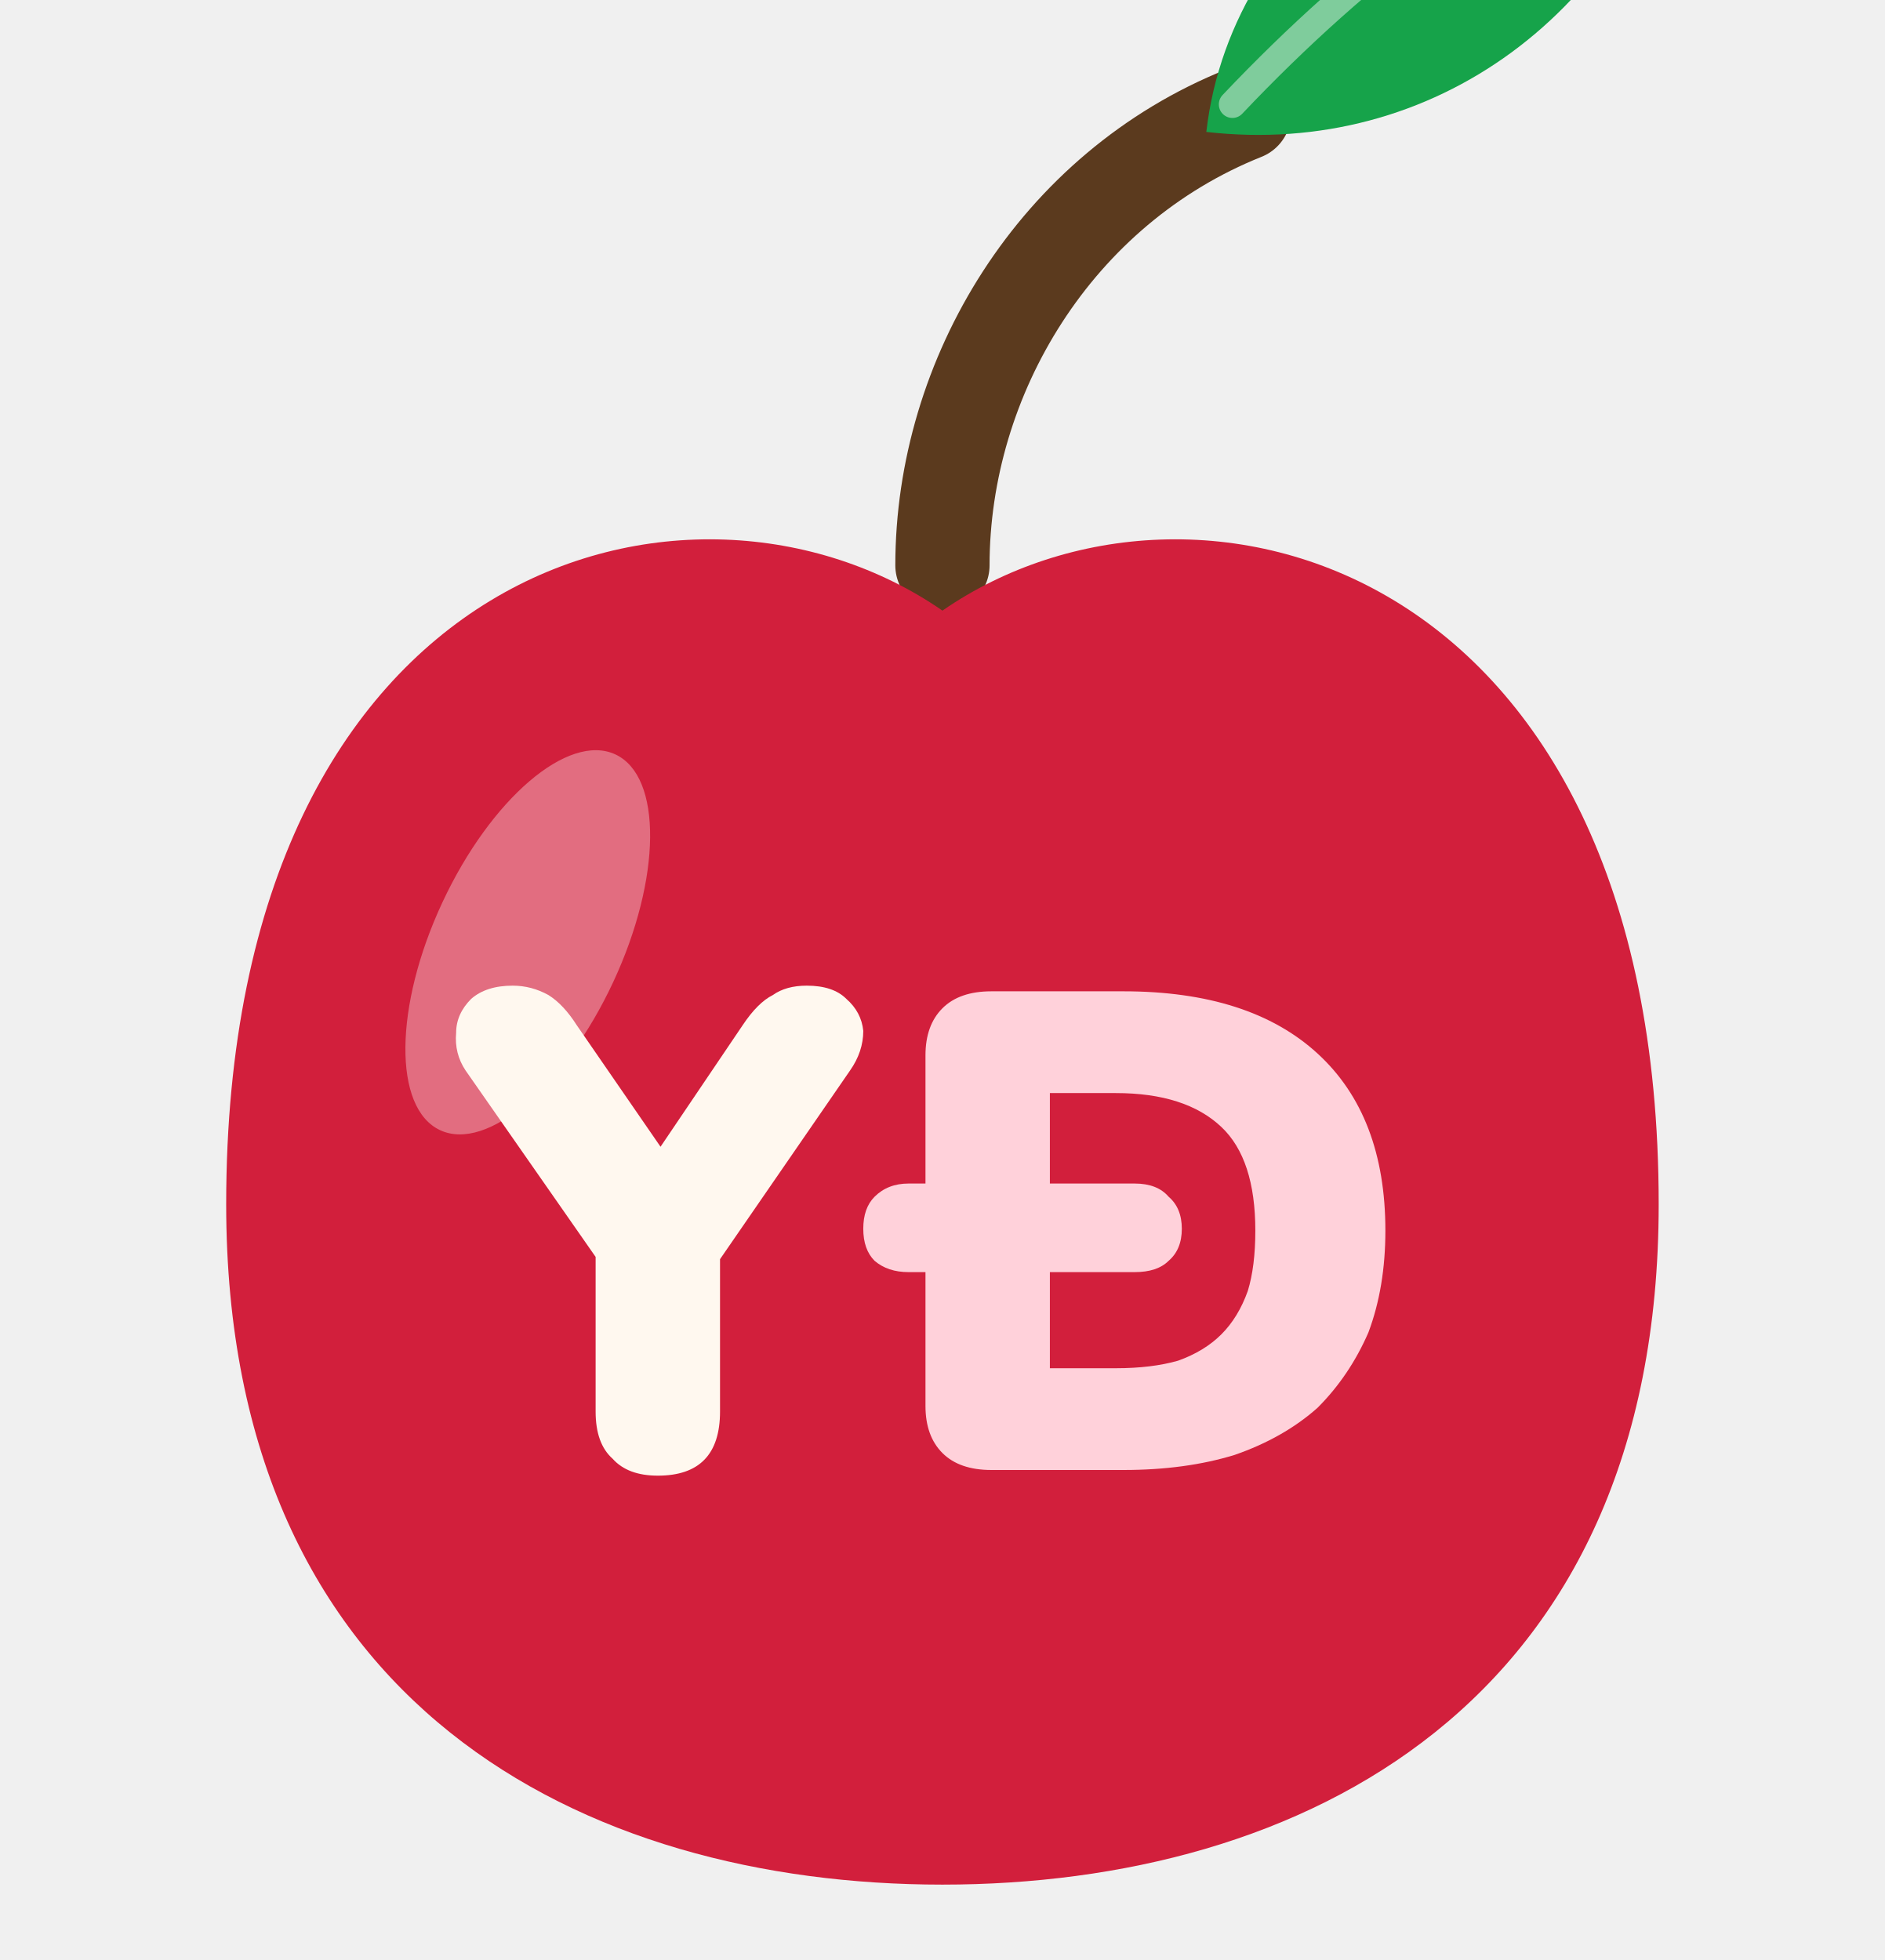
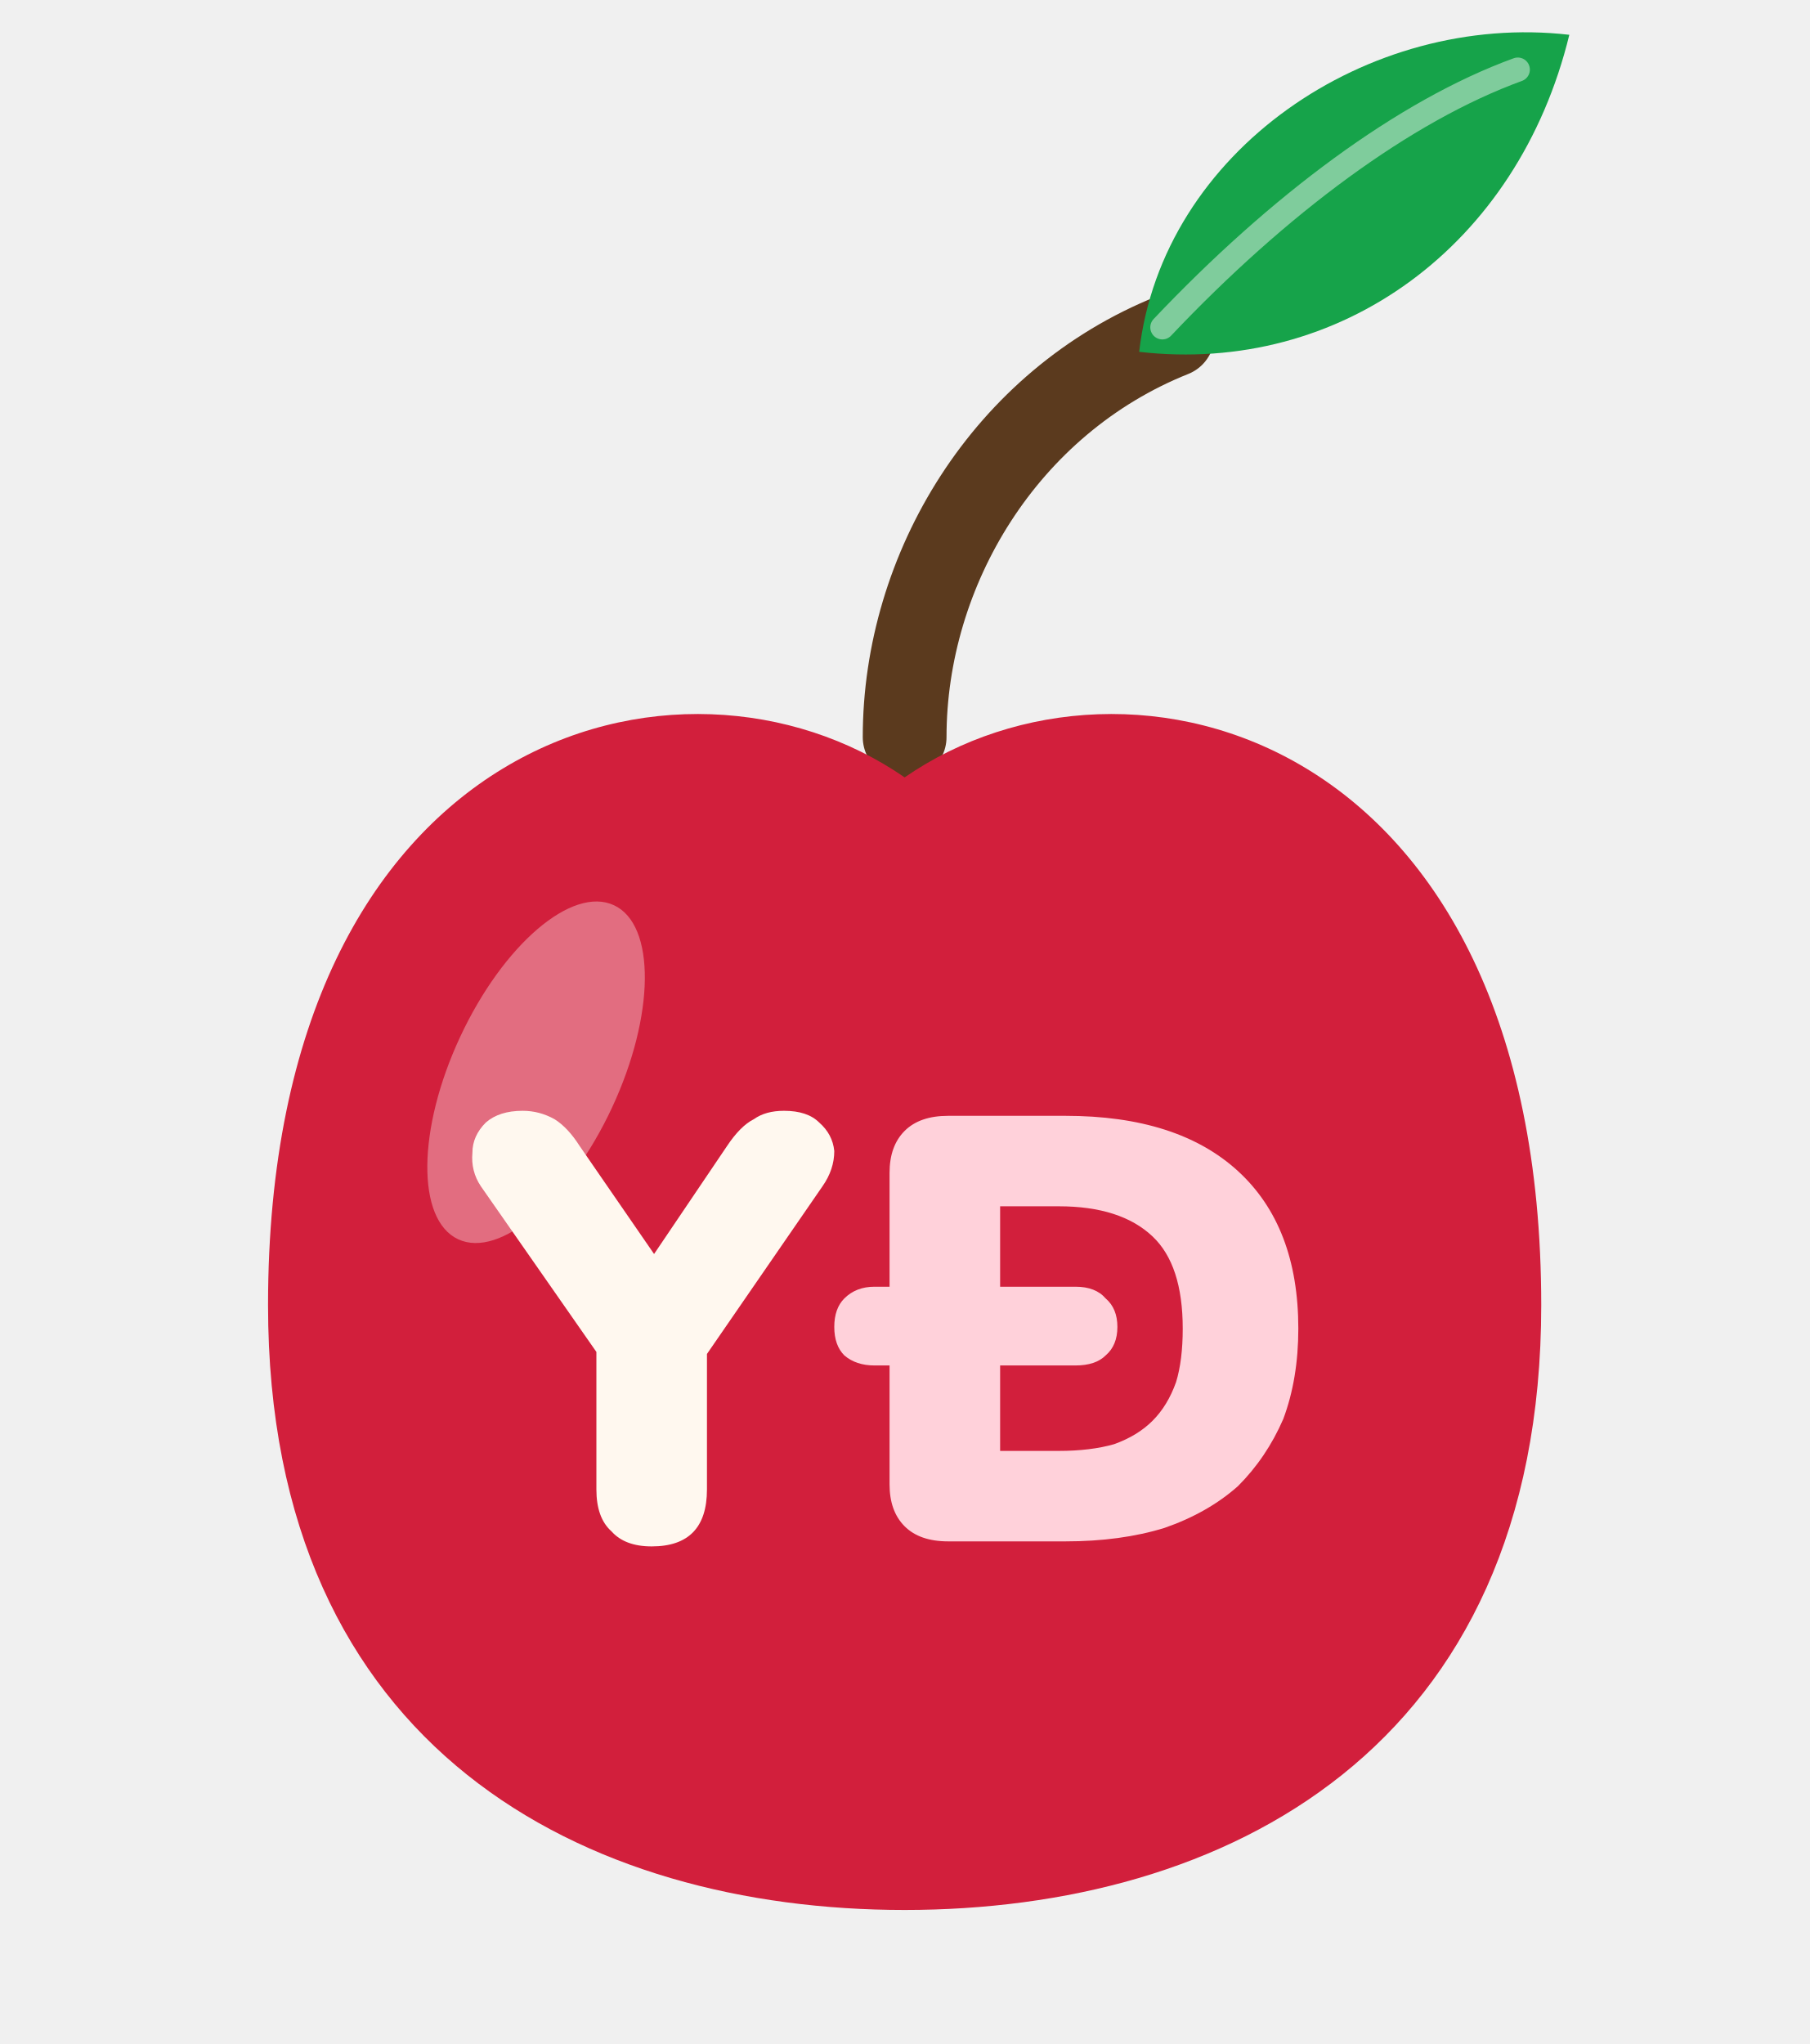
- <svg xmlns="http://www.w3.org/2000/svg" viewBox="0 0 100 104" width="100" height="104">
+ <svg xmlns="http://www.w3.org/2000/svg" viewBox="-4 -14 108 122" width="108" height="122">
  <path d="M50 30C50 20 56 10 66 6" stroke="#5B3A1E" stroke-width="5" fill="none" stroke-linecap="round" />
  <path transform="translate(64 7) rotate(-20) scale(0.9)" d="M0 0C6 -12 22 -16 34 -10C26 2 12 6 0 0Z" fill="#16A34A" />
  <path transform="translate(64 7) rotate(-20) scale(0.9)" d="M2 -1C12 -6 22 -9 30 -9" stroke="#fff" stroke-opacity=".45" stroke-width="1.6" fill="none" stroke-linecap="round" />
  <path d="M50 32.4C63.3 23.2 88 29.7 88 63.9C88 90.5 69 100 50 100C31 100 12 90.5 12 63.9C12 29.7 36.7 23.2 50 32.4Z" fill="#D21F3C" />
  <ellipse cx="28" cy="50" rx="5" ry="11" transform="rotate(25 28 50)" fill="#fff" fill-opacity=".35" />
  <path d="M34.9 78.3Q33.3 78.3 32.5 77.4Q31.6 76.6 31.6 74.9V65L33 68.7L24.7 56.8Q24.1 55.9 24.2 54.8Q24.2 53.8 25 53Q25.8 52.3 27.2 52.3Q28.2 52.3 29.1 52.8Q29.9 53.3 30.6 54.4L35.7 61.8H34.4L39.4 54.4Q40.2 53.2 41 52.8Q41.7 52.3 42.8 52.3Q44.2 52.3 44.9 53Q45.7 53.7 45.8 54.7Q45.8 55.8 45.1 56.8L36.9 68.7L38.2 65V74.9Q38.2 78.3 34.9 78.3Z" fill="#FFF8EF" />
  <path d="M52.6 78Q50.9 78 50 77.1Q49.1 76.2 49.1 74.6V56Q49.1 54.4 50 53.5Q50.9 52.6 52.6 52.6H59.6Q66.3 52.6 69.9 55.9Q73.5 59.2 73.5 65.3Q73.5 68.3 72.6 70.7Q71.6 73 69.9 74.7Q68.1 76.3 65.5 77.2Q62.9 78 59.6 78ZM55.7 72.6H59.2Q61.1 72.6 62.5 72.2Q63.9 71.7 64.8 70.8Q65.7 69.9 66.2 68.5Q66.6 67.2 66.6 65.3Q66.6 61.5 64.8 59.8Q62.9 58 59.2 58H55.7ZM48.2 67.5Q47.1 67.5 46.4 66.9Q45.8 66.3 45.8 65.2Q45.8 64.1 46.4 63.5Q47.1 62.8 48.2 62.8H60.2Q61.4 62.8 62 63.5Q62.7 64.1 62.7 65.2Q62.7 66.3 62 66.9Q61.4 67.5 60.2 67.5Z" fill="#FFD1DA" />
</svg>
